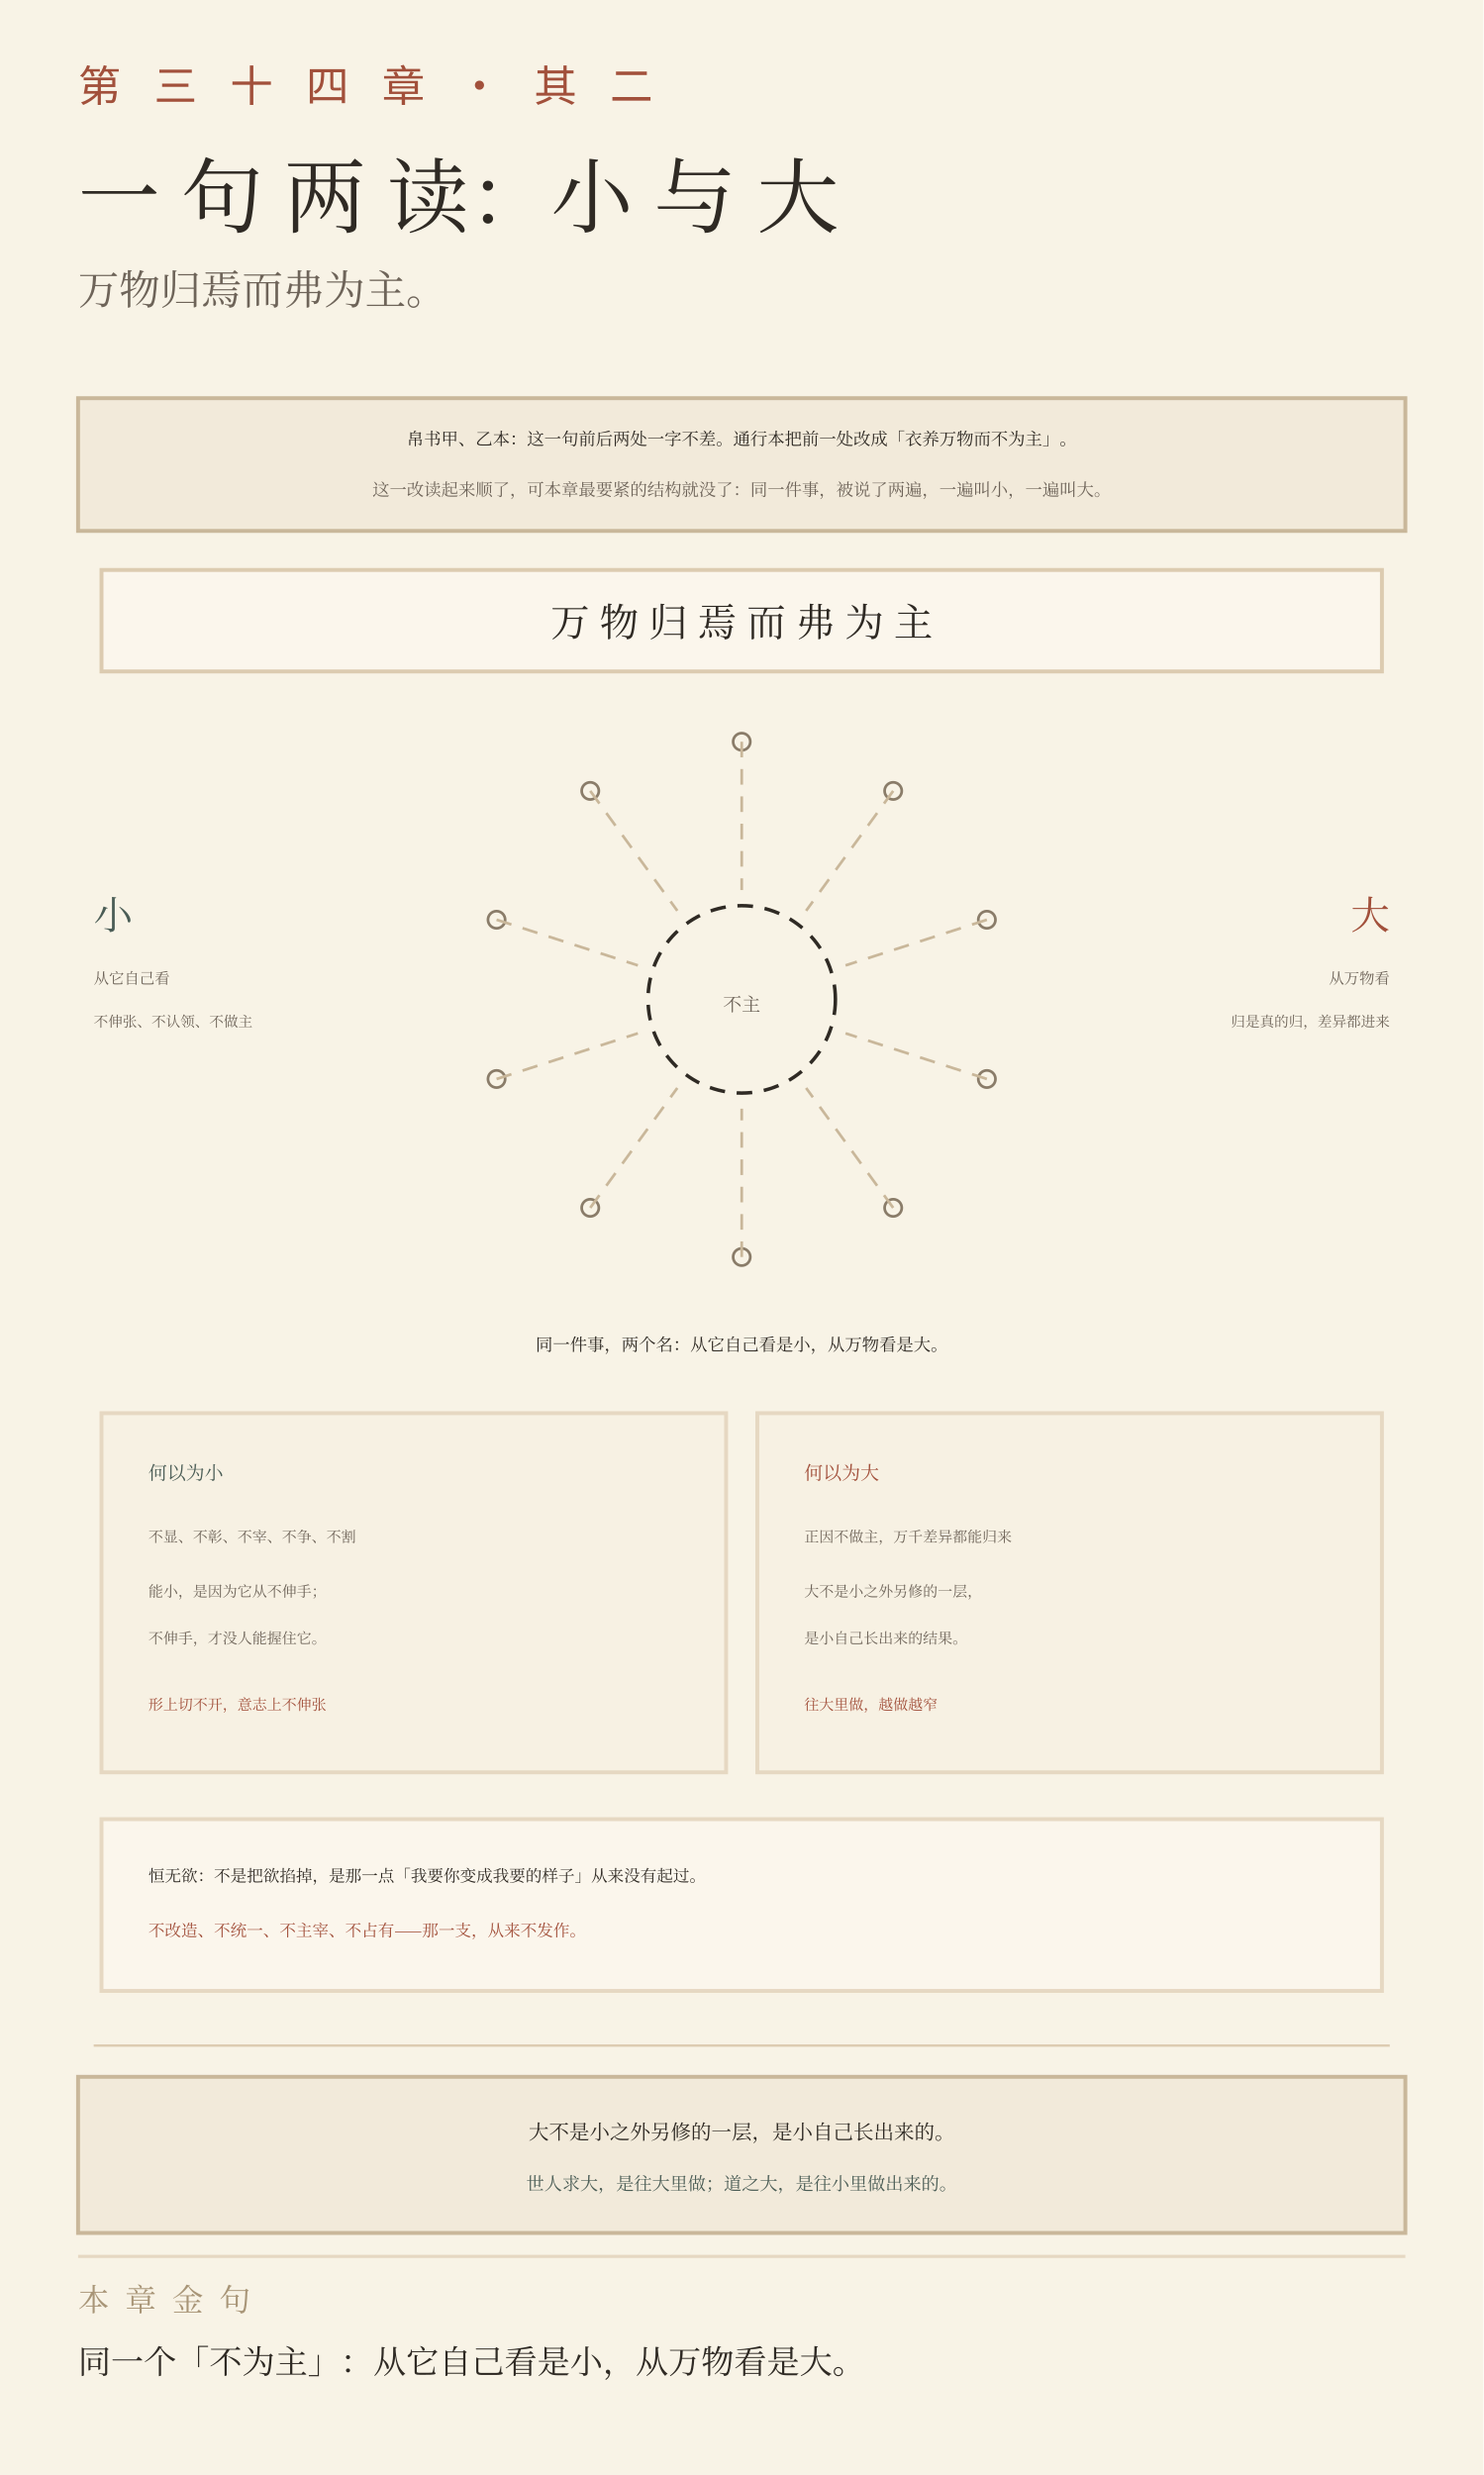
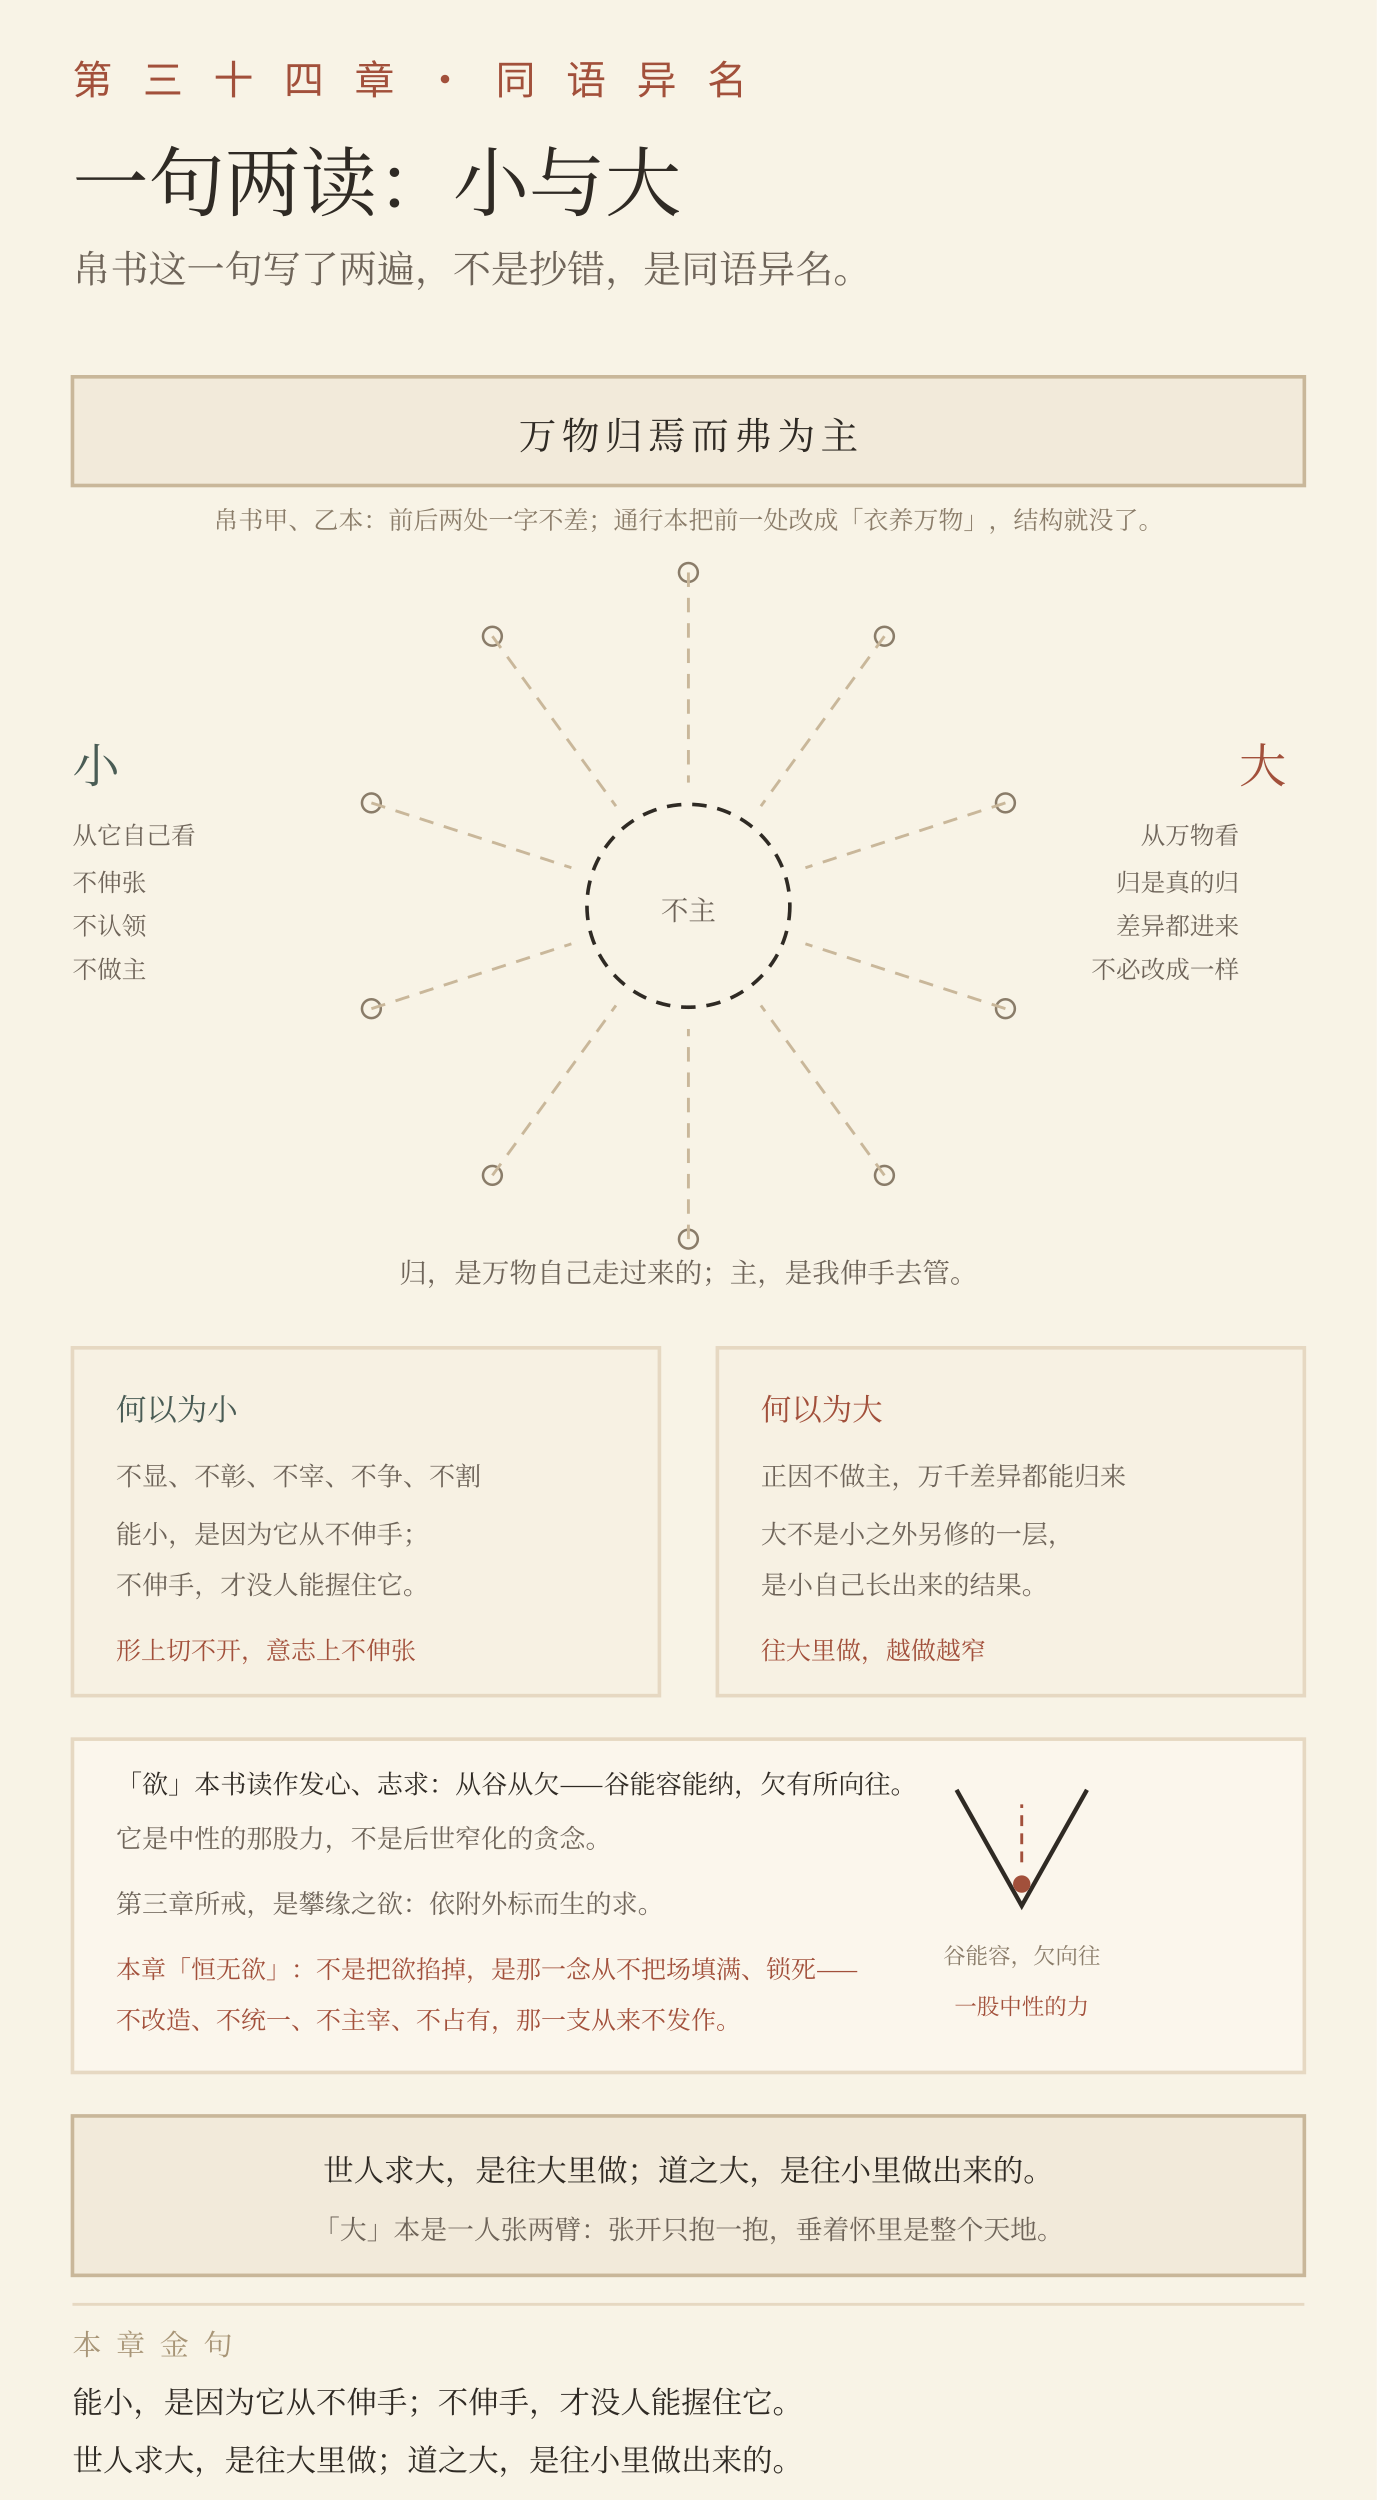
- <svg xmlns="http://www.w3.org/2000/svg" viewBox="0 0 380 634" role="img" aria-label="同一个「不为主」：从它自己看是小，从万物看是大" font-family="'Noto Serif CJK SC','Noto Serif SC','Songti SC',serif">
+ <svg xmlns="http://www.w3.org/2000/svg" viewBox="0 0 380 690" role="img" aria-label="同一个「不为主」：从它自己看是小，从万物看是大" font-family="'Noto Serif CJK SC','Noto Serif SC','Songti SC',serif">
  <defs>
    <marker id="arr" viewBox="0 0 10 10" refX="9" refY="5" markerWidth="6" markerHeight="6" orient="auto">
      <path d="M0 0 L10 5 L0 10 z" fill="#6E6459" />
    </marker>
    <marker id="arr2" viewBox="0 0 10 10" refX="9" refY="5" markerWidth="6" markerHeight="6" orient="auto">
      <path d="M0 0 L10 5 L0 10 z" fill="#4A5C55" />
    </marker>
    <marker id="arrL" viewBox="0 0 10 10" refX="1" refY="5" markerWidth="6" markerHeight="6" orient="auto">
      <path d="M10 0 L0 5 L10 10 z" fill="#4A5C55" />
    </marker>
    <marker id="arrS" viewBox="0 0 10 10" refX="9" refY="5" markerWidth="6" markerHeight="6" orient="auto">
      <path d="M0 0 L10 5 L0 10 z" fill="#A2503B" />
    </marker>
  </defs>
-   <rect x="0" y="0" width="380" height="634" fill="#F8F3E6" />
-   <text x="20" y="26" font-size="11" fill="#A2503B" font-family="'Noto Sans CJK SC','Noto Sans SC',sans-serif" letter-spacing="3">第 三 十 四 章 · 其 二</text>
-   <text x="20" y="58" font-size="21" fill="#2F2A24">一 句 两 读：小 与 大</text>
-   <text x="20" y="78" font-size="10.5" fill="#6E6459">万物归焉而弗为主。</text>
-   <rect x="20" y="102" width="340" height="34" fill="#F2EADA" stroke="#C9B79A" stroke-width="1.0" />
-   <text x="190" y="114" font-size="4.4" fill="#2F2A24" text-anchor="middle">帛书甲、乙本：这一句前后两处一字不差。通行本把前一处改成「衣养万物而不为主」。</text>
-   <text x="190" y="127" font-size="4.4" fill="#6E6459" text-anchor="middle">这一改读起来顺了，可本章最要紧的结构就没了：同一件事，被说了两遍，一遍叫小，一遍叫大。</text>
-   <rect x="26" y="146" width="328" height="26" fill="#FBF6EC" stroke="#DCCBB0" stroke-width="1.0" />
-   <text x="190" y="163" font-size="10.0" fill="#2F2A24" text-anchor="middle">万 物 归 焉 而 弗 为 主</text>
-   <circle cx="190" cy="256" r="24" fill="none" stroke="#2F2A24" stroke-width="0.9" stroke-dasharray="4 3" />
-   <text x="190" y="259" font-size="4.8" fill="#6E6459" text-anchor="middle">不主</text>
-   <circle cx="190.0" cy="190.0" r="2.2" fill="none" stroke="#8A7C69" stroke-width="0.7" />
-   <line x1="190.0" y1="190.0" x2="190.0" y2="228.0" stroke="#C9B79A" stroke-width="0.7" stroke-dasharray="4 3" />
-   <circle cx="228.8" cy="202.6" r="2.2" fill="none" stroke="#8A7C69" stroke-width="0.7" />
-   <line x1="228.8" y1="202.6" x2="206.5" y2="233.3" stroke="#C9B79A" stroke-width="0.7" stroke-dasharray="4 3" />
-   <circle cx="252.8" cy="235.6" r="2.2" fill="none" stroke="#8A7C69" stroke-width="0.7" />
-   <line x1="252.8" y1="235.6" x2="216.6" y2="247.3" stroke="#C9B79A" stroke-width="0.7" stroke-dasharray="4 3" />
-   <circle cx="252.8" cy="276.4" r="2.2" fill="none" stroke="#8A7C69" stroke-width="0.7" />
-   <line x1="252.8" y1="276.4" x2="216.6" y2="264.7" stroke="#C9B79A" stroke-width="0.7" stroke-dasharray="4 3" />
-   <circle cx="228.8" cy="309.4" r="2.2" fill="none" stroke="#8A7C69" stroke-width="0.7" />
-   <line x1="228.8" y1="309.4" x2="206.5" y2="278.7" stroke="#C9B79A" stroke-width="0.7" stroke-dasharray="4 3" />
-   <circle cx="190.0" cy="322.0" r="2.2" fill="none" stroke="#8A7C69" stroke-width="0.7" />
-   <line x1="190.0" y1="322.0" x2="190.0" y2="284.0" stroke="#C9B79A" stroke-width="0.7" stroke-dasharray="4 3" />
-   <circle cx="151.2" cy="309.4" r="2.2" fill="none" stroke="#8A7C69" stroke-width="0.7" />
-   <line x1="151.2" y1="309.4" x2="173.5" y2="278.7" stroke="#C9B79A" stroke-width="0.7" stroke-dasharray="4 3" />
-   <circle cx="127.2" cy="276.4" r="2.2" fill="none" stroke="#8A7C69" stroke-width="0.7" />
-   <line x1="127.2" y1="276.4" x2="163.4" y2="264.7" stroke="#C9B79A" stroke-width="0.7" stroke-dasharray="4 3" />
-   <circle cx="127.2" cy="235.6" r="2.2" fill="none" stroke="#8A7C69" stroke-width="0.7" />
-   <line x1="127.2" y1="235.6" x2="163.4" y2="247.3" stroke="#C9B79A" stroke-width="0.7" stroke-dasharray="4 3" />
-   <circle cx="151.2" cy="202.6" r="2.2" fill="none" stroke="#8A7C69" stroke-width="0.7" />
-   <line x1="151.2" y1="202.6" x2="173.5" y2="233.3" stroke="#C9B79A" stroke-width="0.7" stroke-dasharray="4 3" />
-   <text x="24" y="238" font-size="10.0" fill="#4A5C55">小</text>
-   <text x="24" y="252" font-size="3.9" fill="#6E6459">从它自己看</text>
-   <text x="24" y="263" font-size="3.7" fill="#6E6459">不伸张、不认领、不做主</text>
-   <text x="356" y="238" font-size="10.0" fill="#A2503B" text-anchor="end">大</text>
-   <text x="356" y="252" font-size="3.9" fill="#6E6459" text-anchor="end">从万物看</text>
-   <text x="356" y="263" font-size="3.7" fill="#6E6459" text-anchor="end">归是真的归，差异都进来</text>
-   <text x="190" y="346" font-size="4.4" fill="#2F2A24" text-anchor="middle">同一件事，两个名：从它自己看是小，从万物看是大。</text>
-   <rect x="26" y="362" width="160" height="92" fill="#F7F1E3" stroke="#E6D8C2" stroke-width="1.0" />
-   <rect x="194" y="362" width="160" height="92" fill="#F7F1E3" stroke="#E6D8C2" stroke-width="1.0" />
-   <text x="38" y="379" font-size="4.8" fill="#4A5C55">何以为小</text>
-   <text x="38" y="395" font-size="3.8" fill="#6E6459">不显、不彰、不宰、不争、不割</text>
-   <text x="38" y="409" font-size="3.8" fill="#6E6459">能小，是因为它从不伸手；</text>
-   <text x="38" y="421" font-size="3.8" fill="#6E6459">不伸手，才没人能握住它。</text>
-   <text x="38" y="438" font-size="3.8" fill="#A2503B">形上切不开，意志上不伸张</text>
-   <text x="206" y="379" font-size="4.8" fill="#A2503B">何以为大</text>
-   <text x="206" y="395" font-size="3.8" fill="#6E6459">正因不做主，万千差异都能归来</text>
-   <text x="206" y="409" font-size="3.8" fill="#6E6459">大不是小之外另修的一层，</text>
-   <text x="206" y="421" font-size="3.8" fill="#6E6459">是小自己长出来的结果。</text>
-   <text x="206" y="438" font-size="3.8" fill="#A2503B">往大里做，越做越窄</text>
-   <rect x="26" y="466" width="328" height="44" fill="#FBF6EC" stroke="#E6D8C2" stroke-width="1.0" />
-   <text x="38" y="482" font-size="4.2" fill="#2F2A24">恒无欲：不是把欲掐掉，是那一点「我要你变成我要的样子」从来没有起过。</text>
-   <text x="38" y="496" font-size="4.2" fill="#A2503B">不改造、不统一、不主宰、不占有——那一支，从来不发作。</text>
-   <line x1="24" y1="524" x2="356" y2="524" stroke="#DCCBB0" stroke-width="0.6" />
-   <rect x="20" y="532" width="340" height="40" fill="#F2EADA" stroke="#C9B79A" stroke-width="1.0" />
-   <text x="190" y="548" font-size="5.2" fill="#2F2A24" text-anchor="middle">大不是小之外另修的一层，是小自己长出来的。</text>
-   <text x="190" y="561" font-size="4.6" fill="#4A5C55" text-anchor="middle">世人求大，是往大里做；道之大，是往小里做出来的。</text>
-   <line x1="20" y1="578" x2="360" y2="578" stroke="#E6D8C2" stroke-width="0.8" />
-   <text x="20" y="592" font-size="8.0" fill="#A89577" letter-spacing="1">本 章 金 句</text>
-   <text x="20" y="608" font-size="8.4" fill="#2F2A24">同一个「不为主」：从它自己看是小，从万物看是大。</text>
+   <rect x="0" y="0" width="380" height="690" fill="#F8F3E6" />
+   <text x="20" y="26" font-size="11" fill="#A2503B" font-family="'Noto Sans CJK SC','Noto Sans SC',sans-serif" letter-spacing="3">第 三 十 四 章 · 同 语 异 名</text>
+   <text x="20" y="58" font-size="21" fill="#2F2A24">一句两读：小与大</text>
+   <text x="20" y="78" font-size="10.5" fill="#6E6459">帛书这一句写了两遍，不是抄错，是同语异名。</text>
+   <rect x="20" y="104" width="340" height="30" fill="#F2EADA" stroke="#C9B79A" stroke-width="1.0" />
+   <text x="190" y="124" font-size="10.4" fill="#2F2A24" text-anchor="middle" letter-spacing="1.5">万物归焉而弗为主</text>
+   <text x="190" y="146" font-size="6.9" fill="#8A7C69" text-anchor="middle">帛书甲、乙本：前后两处一字不差；通行本把前一处改成「衣养万物」，结构就没了。</text>
+   <circle cx="190" cy="250" r="28" fill="none" stroke="#2F2A24" stroke-width="1" stroke-dasharray="4 3" />
+   <text x="190" y="254" font-size="7.6" fill="#6E6459" text-anchor="middle">不主</text>
+   <circle cx="190.0" cy="158.0" r="2.6" fill="none" stroke="#8A7C69" stroke-width="0.7" />
+   <line x1="190.0" y1="158.0" x2="190.0" y2="216.0" stroke="#C9B79A" stroke-width="0.8" stroke-dasharray="4 3" />
+   <circle cx="244.1" cy="175.6" r="2.6" fill="none" stroke="#8A7C69" stroke-width="0.7" />
+   <line x1="244.1" y1="175.6" x2="210.0" y2="222.5" stroke="#C9B79A" stroke-width="0.8" stroke-dasharray="4 3" />
+   <circle cx="277.5" cy="221.6" r="2.6" fill="none" stroke="#8A7C69" stroke-width="0.7" />
+   <line x1="277.5" y1="221.6" x2="222.3" y2="239.5" stroke="#C9B79A" stroke-width="0.8" stroke-dasharray="4 3" />
+   <circle cx="277.5" cy="278.4" r="2.6" fill="none" stroke="#8A7C69" stroke-width="0.7" />
+   <line x1="277.5" y1="278.4" x2="222.3" y2="260.5" stroke="#C9B79A" stroke-width="0.8" stroke-dasharray="4 3" />
+   <circle cx="244.1" cy="324.4" r="2.6" fill="none" stroke="#8A7C69" stroke-width="0.7" />
+   <line x1="244.1" y1="324.4" x2="210.0" y2="277.5" stroke="#C9B79A" stroke-width="0.8" stroke-dasharray="4 3" />
+   <circle cx="190.0" cy="342.0" r="2.6" fill="none" stroke="#8A7C69" stroke-width="0.7" />
+   <line x1="190.0" y1="342.0" x2="190.0" y2="284.0" stroke="#C9B79A" stroke-width="0.8" stroke-dasharray="4 3" />
+   <circle cx="135.9" cy="324.4" r="2.6" fill="none" stroke="#8A7C69" stroke-width="0.7" />
+   <line x1="135.9" y1="324.4" x2="170.0" y2="277.5" stroke="#C9B79A" stroke-width="0.8" stroke-dasharray="4 3" />
+   <circle cx="102.5" cy="278.4" r="2.6" fill="none" stroke="#8A7C69" stroke-width="0.7" />
+   <line x1="102.5" y1="278.4" x2="157.7" y2="260.5" stroke="#C9B79A" stroke-width="0.8" stroke-dasharray="4 3" />
+   <circle cx="102.5" cy="221.6" r="2.6" fill="none" stroke="#8A7C69" stroke-width="0.7" />
+   <line x1="102.5" y1="221.6" x2="157.7" y2="239.5" stroke="#C9B79A" stroke-width="0.8" stroke-dasharray="4 3" />
+   <circle cx="135.9" cy="175.6" r="2.6" fill="none" stroke="#8A7C69" stroke-width="0.7" />
+   <line x1="135.9" y1="175.6" x2="170.0" y2="222.5" stroke="#C9B79A" stroke-width="0.8" stroke-dasharray="4 3" />
+   <text x="20" y="216" font-size="13" fill="#4A5C55">小</text>
+   <text x="20" y="233" font-size="6.8" fill="#6E6459">从它自己看</text>
+   <text x="20" y="246" font-size="6.8" fill="#6E6459">不伸张</text>
+   <text x="20" y="258" font-size="6.8" fill="#6E6459">不认领</text>
+   <text x="20" y="270" font-size="6.8" fill="#6E6459">不做主</text>
+   <text x="342" y="216" font-size="13" fill="#A2503B">大</text>
+   <text x="342" y="233" font-size="6.8" fill="#6E6459" text-anchor="end">从万物看</text>
+   <text x="342" y="246" font-size="6.8" fill="#6E6459" text-anchor="end">归是真的归</text>
+   <text x="342" y="258" font-size="6.8" fill="#6E6459" text-anchor="end">差异都进来</text>
+   <text x="342" y="270" font-size="6.8" fill="#6E6459" text-anchor="end">不必改成一样</text>
+   <text x="190" y="354" font-size="7.6" fill="#6E6459" text-anchor="middle">归，是万物自己走过来的；主，是我伸手去管。</text>
+   <rect x="20" y="372" width="162" height="96" fill="#F7F1E3" stroke="#E6D8C2" stroke-width="1.0" />
+   <rect x="198" y="372" width="162" height="96" fill="#F7F1E3" stroke="#E6D8C2" stroke-width="1.0" />
+   <text x="32" y="392" font-size="8.4" fill="#4A5C55">何以为小</text>
+   <text x="32" y="410" font-size="7.2" fill="#6E6459">不显、不彰、不宰、不争、不割</text>
+   <text x="32" y="426" font-size="7.2" fill="#6E6459">能小，是因为它从不伸手；</text>
+   <text x="32" y="440" font-size="7.2" fill="#6E6459">不伸手，才没人能握住它。</text>
+   <text x="32" y="458" font-size="6.9" fill="#A2503B">形上切不开，意志上不伸张</text>
+   <text x="210" y="392" font-size="8.4" fill="#A2503B">何以为大</text>
+   <text x="210" y="410" font-size="7.2" fill="#6E6459">正因不做主，万千差异都能归来</text>
+   <text x="210" y="426" font-size="7.2" fill="#6E6459">大不是小之外另修的一层，</text>
+   <text x="210" y="440" font-size="7.2" fill="#6E6459">是小自己长出来的结果。</text>
+   <text x="210" y="458" font-size="6.9" fill="#A2503B">往大里做，越做越窄</text>
+   <rect x="20" y="480" width="340" height="92" fill="#FBF6EC" stroke="#E6D8C2" stroke-width="1.0" />
+   <text x="32" y="495" font-size="7.2" fill="#2F2A24">「欲」本书读作发心、志求：从谷从欠——谷能容能纳，欠有所向往。</text>
+   <text x="32" y="510" font-size="7.2" fill="#6E6459">它是中性的那股力，不是后世窄化的贪念。</text>
+   <text x="32" y="528" font-size="7.2" fill="#6E6459">第三章所戒，是攀缘之欲：依附外标而生的求。</text>
+   <text x="32" y="546" font-size="6.9" fill="#A2503B">本章「恒无欲」：不是把欲掐掉，是那一念从不把场填满、锁死——</text>
+   <text x="32" y="560" font-size="6.9" fill="#A2503B">不改造、不统一、不主宰、不占有，那一支从来不发作。</text>
+   <path d="M264,494 L282,526 L300,494" fill="none" stroke="#2F2A24" stroke-width="1.2" />
+   <circle cx="282" cy="520" r="2.4" fill="#A2503B" />
+   <line x1="282" y1="514" x2="282" y2="498" stroke="#A2503B" stroke-width="0.8" stroke-dasharray="3 2" />
+   <text x="282" y="542" font-size="6.2" fill="#8A7C69" text-anchor="middle">谷能容，欠向往</text>
+   <text x="282" y="556" font-size="6.2" fill="#A2503B" text-anchor="middle">一股中性的力</text>
+   <rect x="20" y="584" width="340" height="44" fill="#F2EADA" stroke="#C9B79A" stroke-width="1.0" />
+   <text x="190" y="602" font-size="8.4" fill="#2F2A24" text-anchor="middle">世人求大，是往大里做；道之大，是往小里做出来的。</text>
+   <text x="190" y="618" font-size="7.4" fill="#6E6459" text-anchor="middle">「大」本是一人张两臂：张开只抱一抱，垂着怀里是整个天地。</text>
+   <line x1="20" y1="636" x2="360" y2="636" stroke="#E6D8C2" stroke-width="0.8" />
+   <text x="20" y="650" font-size="8.0" fill="#A89577" letter-spacing="1">本 章 金 句</text>
+   <text x="20" y="666" font-size="8.4" fill="#2F2A24">能小，是因为它从不伸手；不伸手，才没人能握住它。</text>
+   <text x="20" y="682" font-size="8.4" fill="#2F2A24">世人求大，是往大里做；道之大，是往小里做出来的。</text>
</svg>
